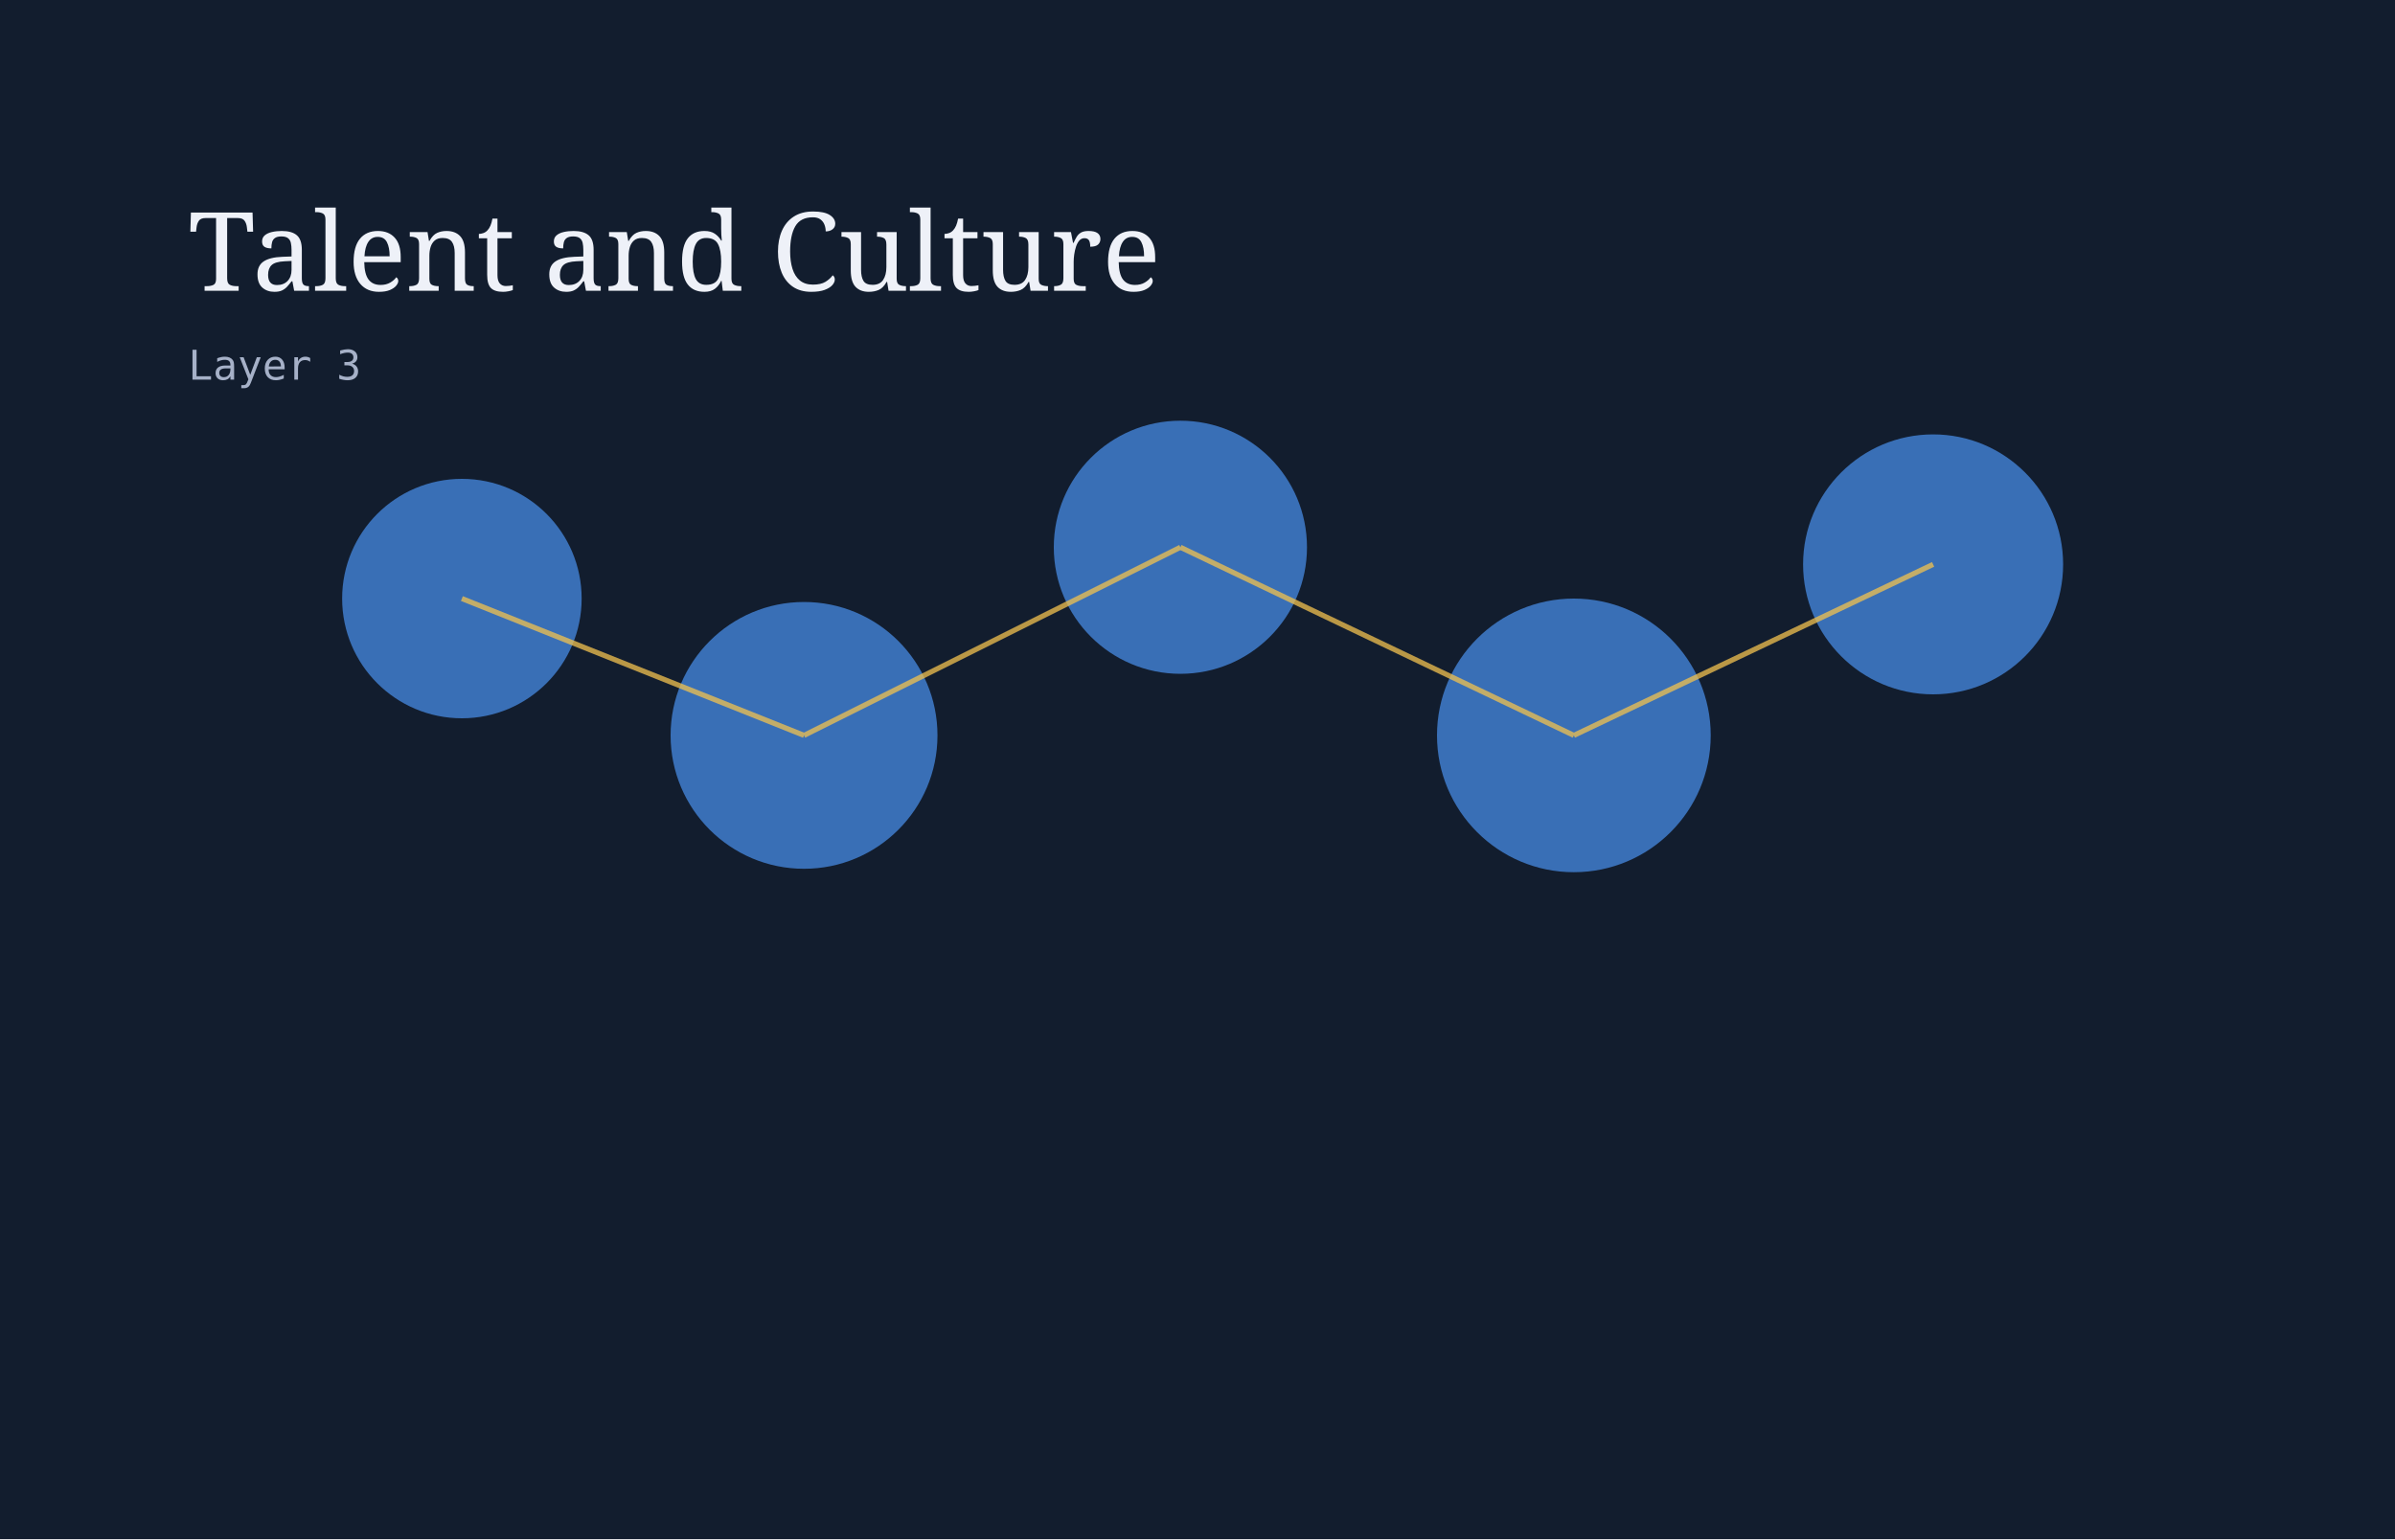
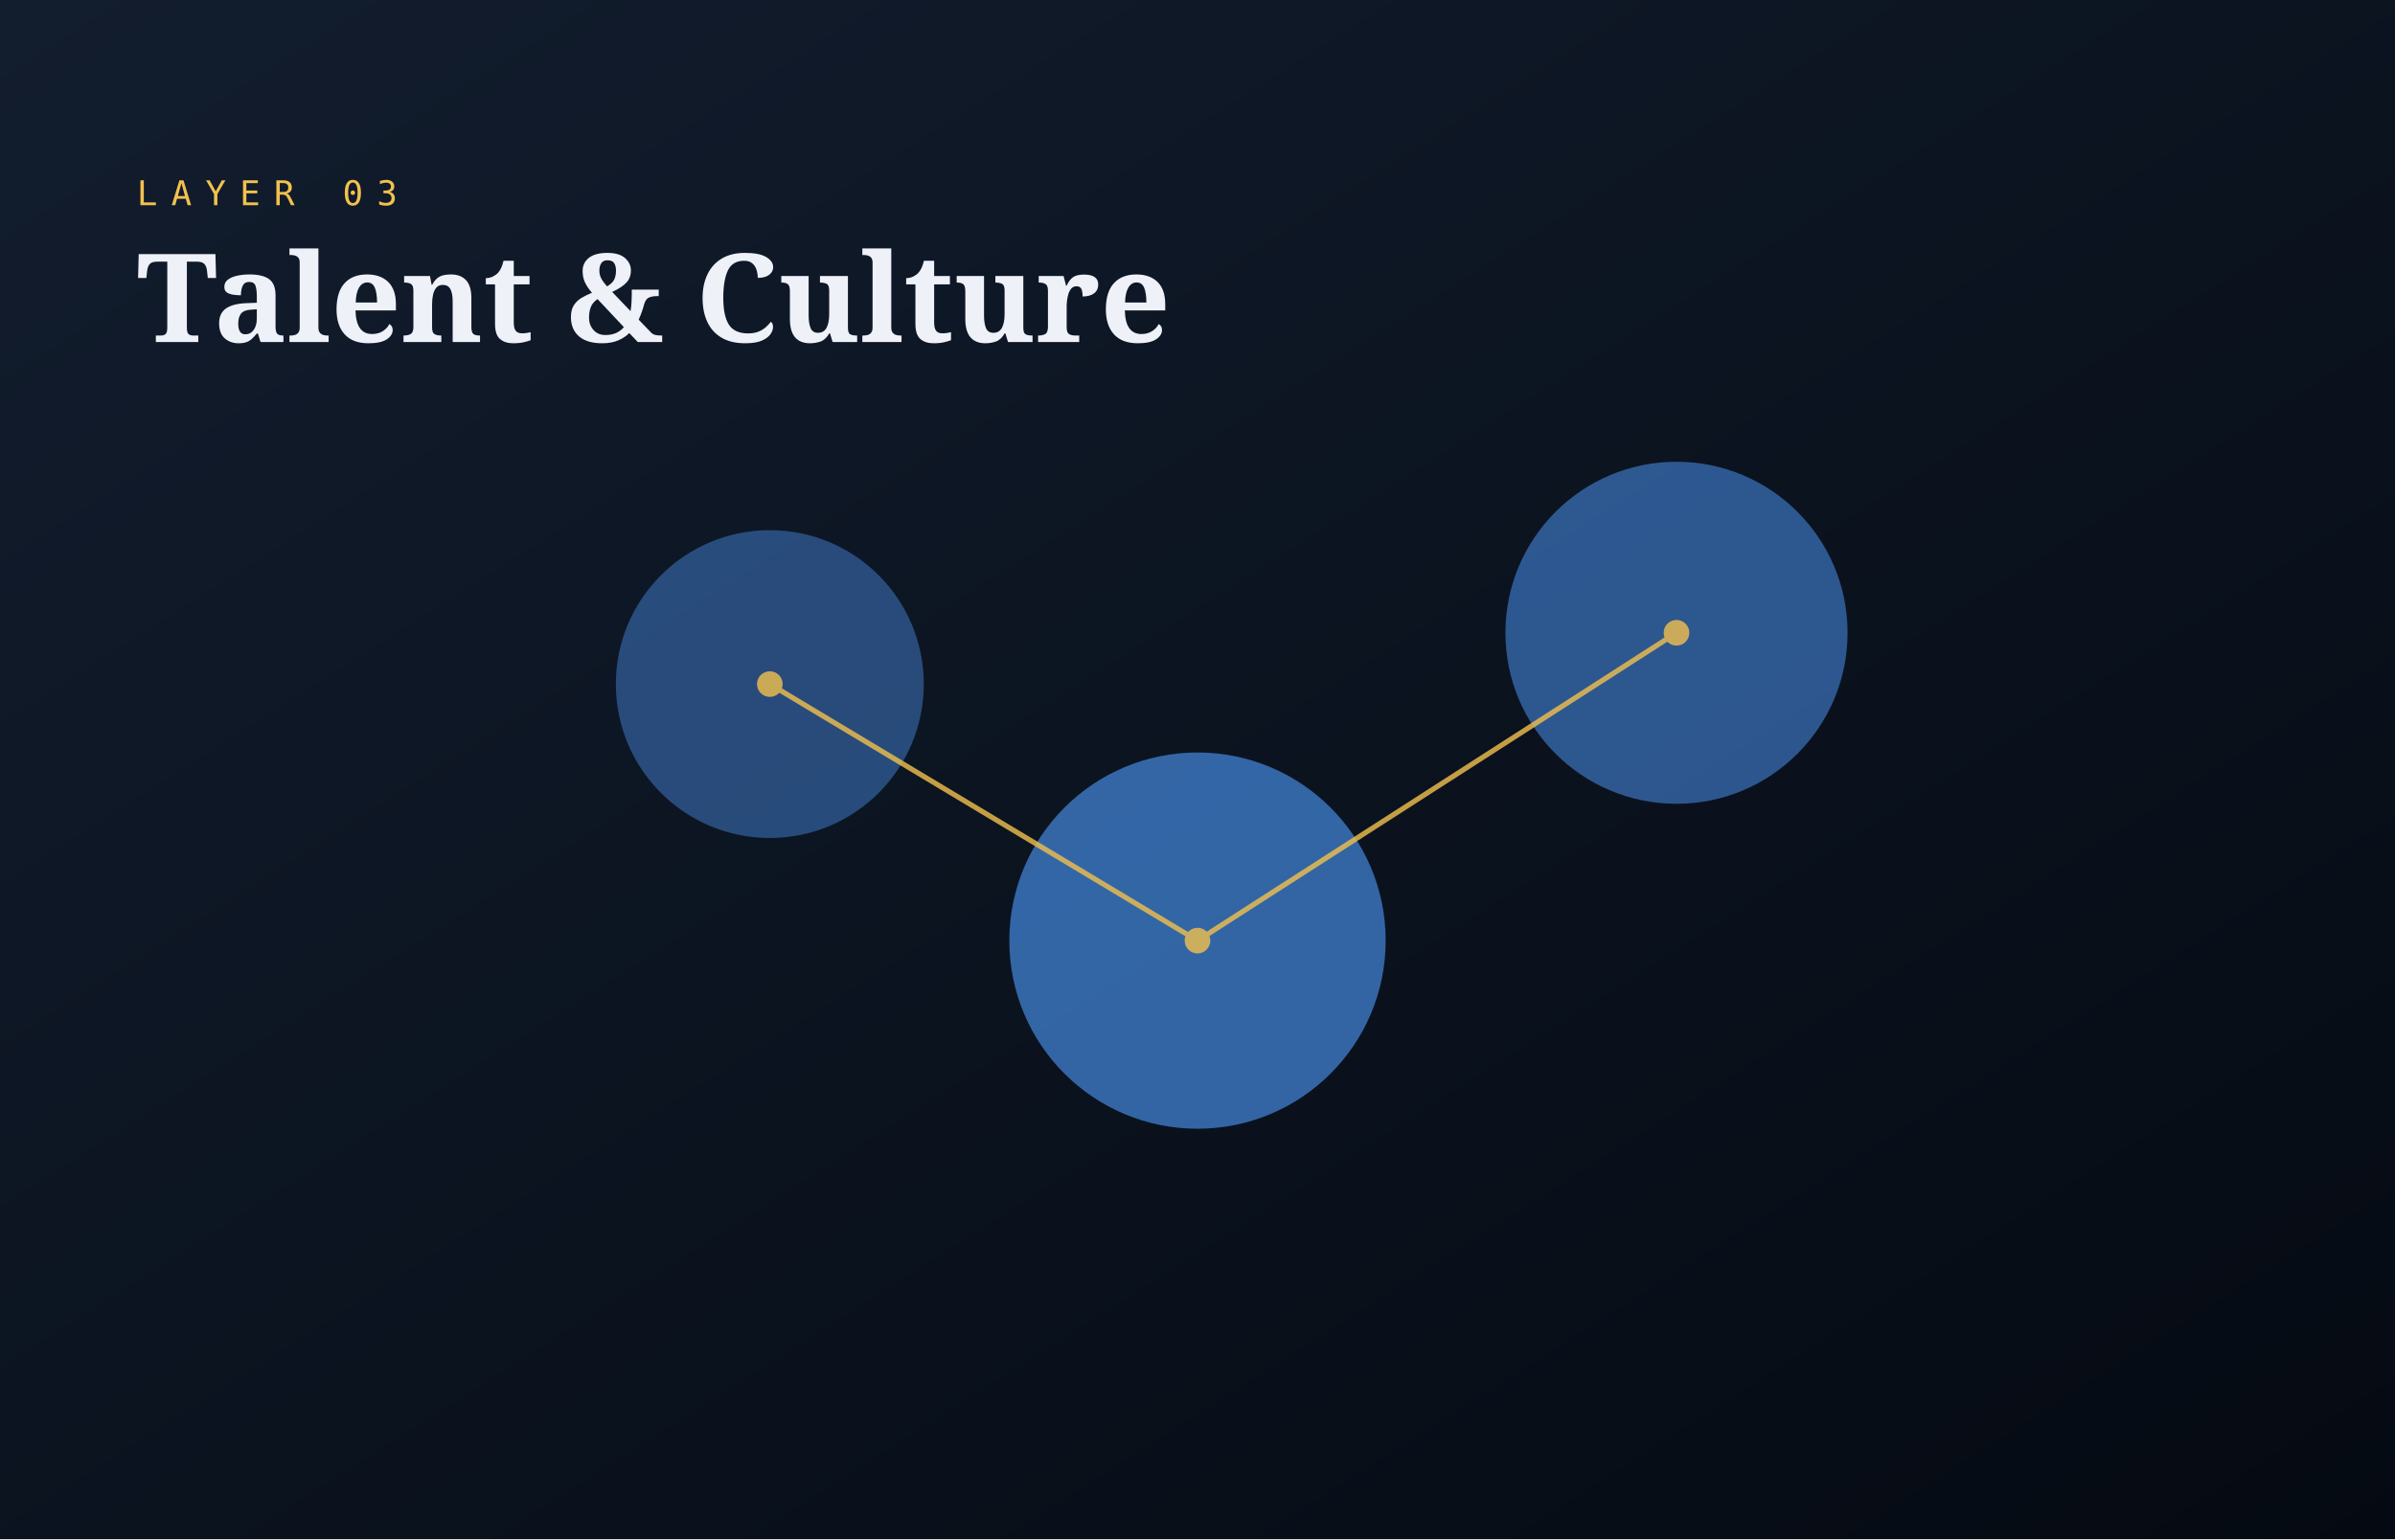
<svg xmlns="http://www.w3.org/2000/svg" viewBox="0 0 1400 900">
-   <rect width="1400" height="900" fill="#121d2e" />
-   <g fill="#4f9cff" fill-opacity="0.65">
-     <circle cx="270" cy="350" r="70" />
-     <circle cx="470" cy="430" r="78" />
-     <circle cx="690" cy="320" r="74" />
-     <circle cx="920" cy="430" r="80" />
-     <circle cx="1130" cy="330" r="76" />
+   <defs>
+     <linearGradient id="grad1" x1="0%" y1="0%" x2="100%" y2="100%">
+       <stop offset="0%" stop-color="#121d2e" />
+       <stop offset="100%" stop-color="#050a12" />
+     </linearGradient>
+   </defs>
+   <rect width="1400" height="900" fill="url(#grad1)" />
+   <g transform="translate(700, 450)">
+     <circle cx="-250" cy="-50" r="90" fill="#4f9cff" opacity="0.4" />
+     <circle cx="0" cy="100" r="110" fill="#4f9cff" opacity="0.6" />
+     <circle cx="280" cy="-80" r="100" fill="#4f9cff" opacity="0.5" />
+     <g stroke="#f2c14e" stroke-width="3" opacity="0.8">
+       <path d="M-250 -50 L 0 100 L 280 -80" fill="none" />
+       <circle cx="-250" cy="-50" r="6" fill="#f2c14e" />
+       <circle cx="0" cy="100" r="6" fill="#f2c14e" />
+       <circle cx="280" cy="-80" r="6" fill="#f2c14e" />
+     </g>
  </g>
-   <g stroke="#f2c14e" stroke-width="3" opacity="0.75">
-     <line x1="270" y1="350" x2="470" y2="430" />
-     <line x1="470" y1="430" x2="690" y2="320" />
-     <line x1="690" y1="320" x2="920" y2="430" />
-     <line x1="920" y1="430" x2="1130" y2="330" />
-   </g>
-   <text x="110" y="170" fill="#eef1f8" font-family="Georgia,serif" font-size="64">Talent and Culture</text>
-   <text x="110" y="222" fill="#a6b1c8" font-family="monospace" font-size="24">Layer 3</text>
+   <text x="80" y="120" fill="#f2c14e" font-family="JetBrains Mono, monospace" font-size="20" letter-spacing="0.4em">LAYER 03</text>
+   <text x="80" y="200" fill="#eef1f8" font-family="Playfair Display, serif" font-size="72" font-weight="900">Talent &amp; Culture</text>
</svg>
